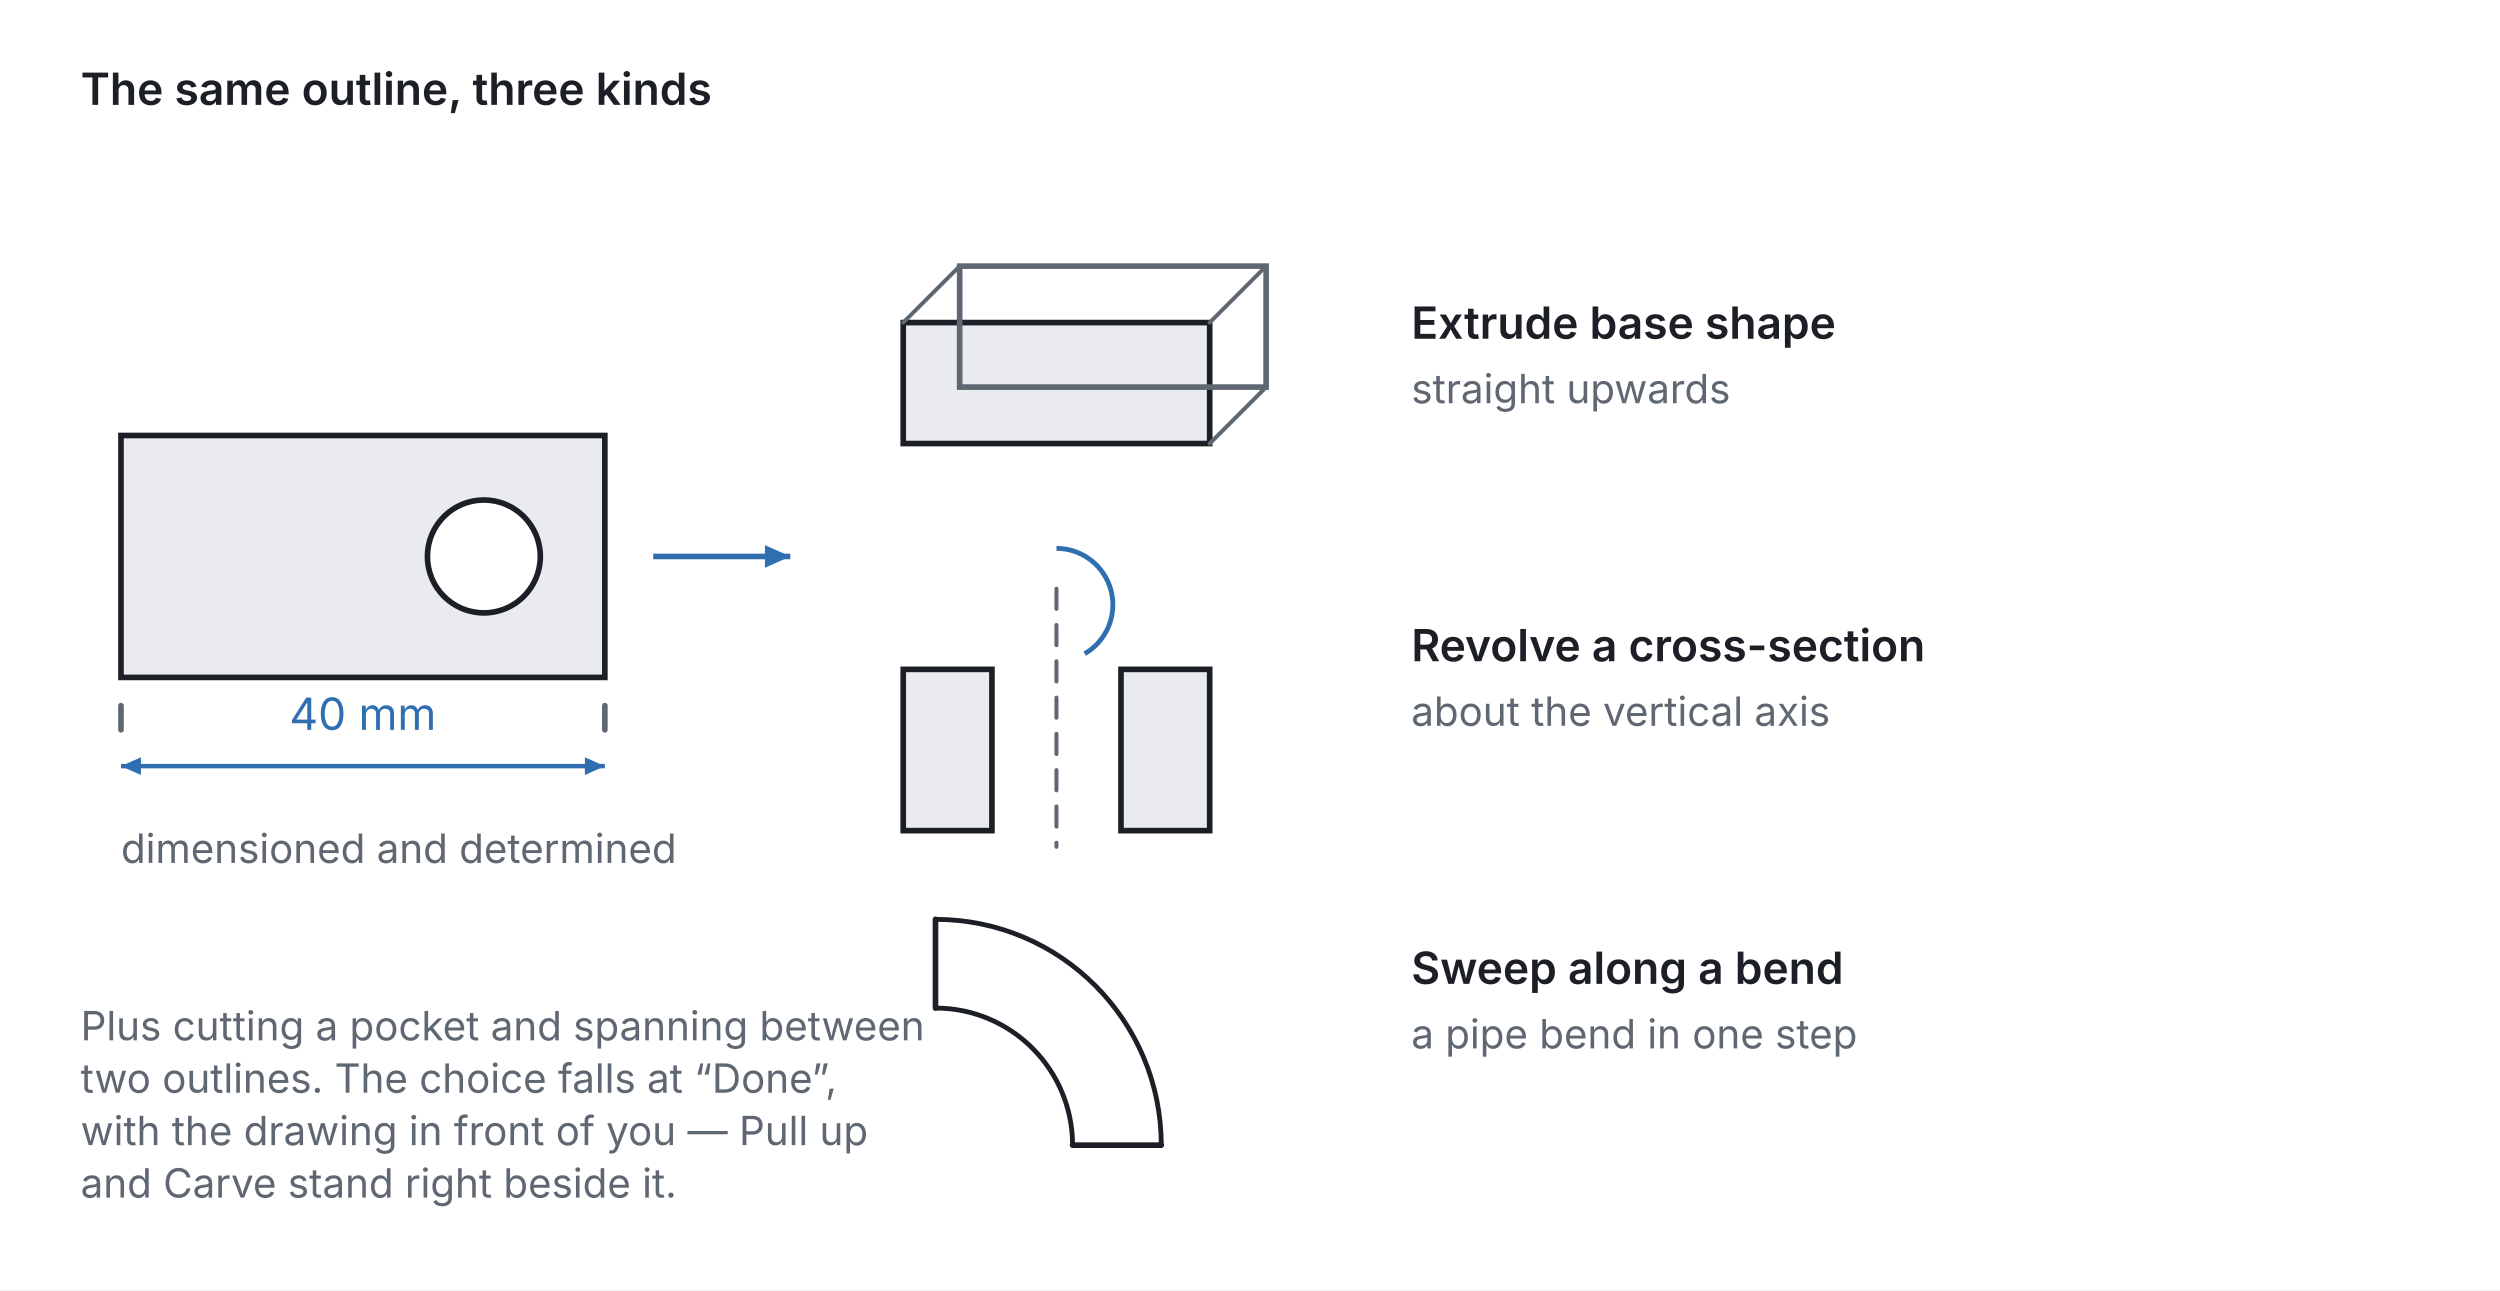
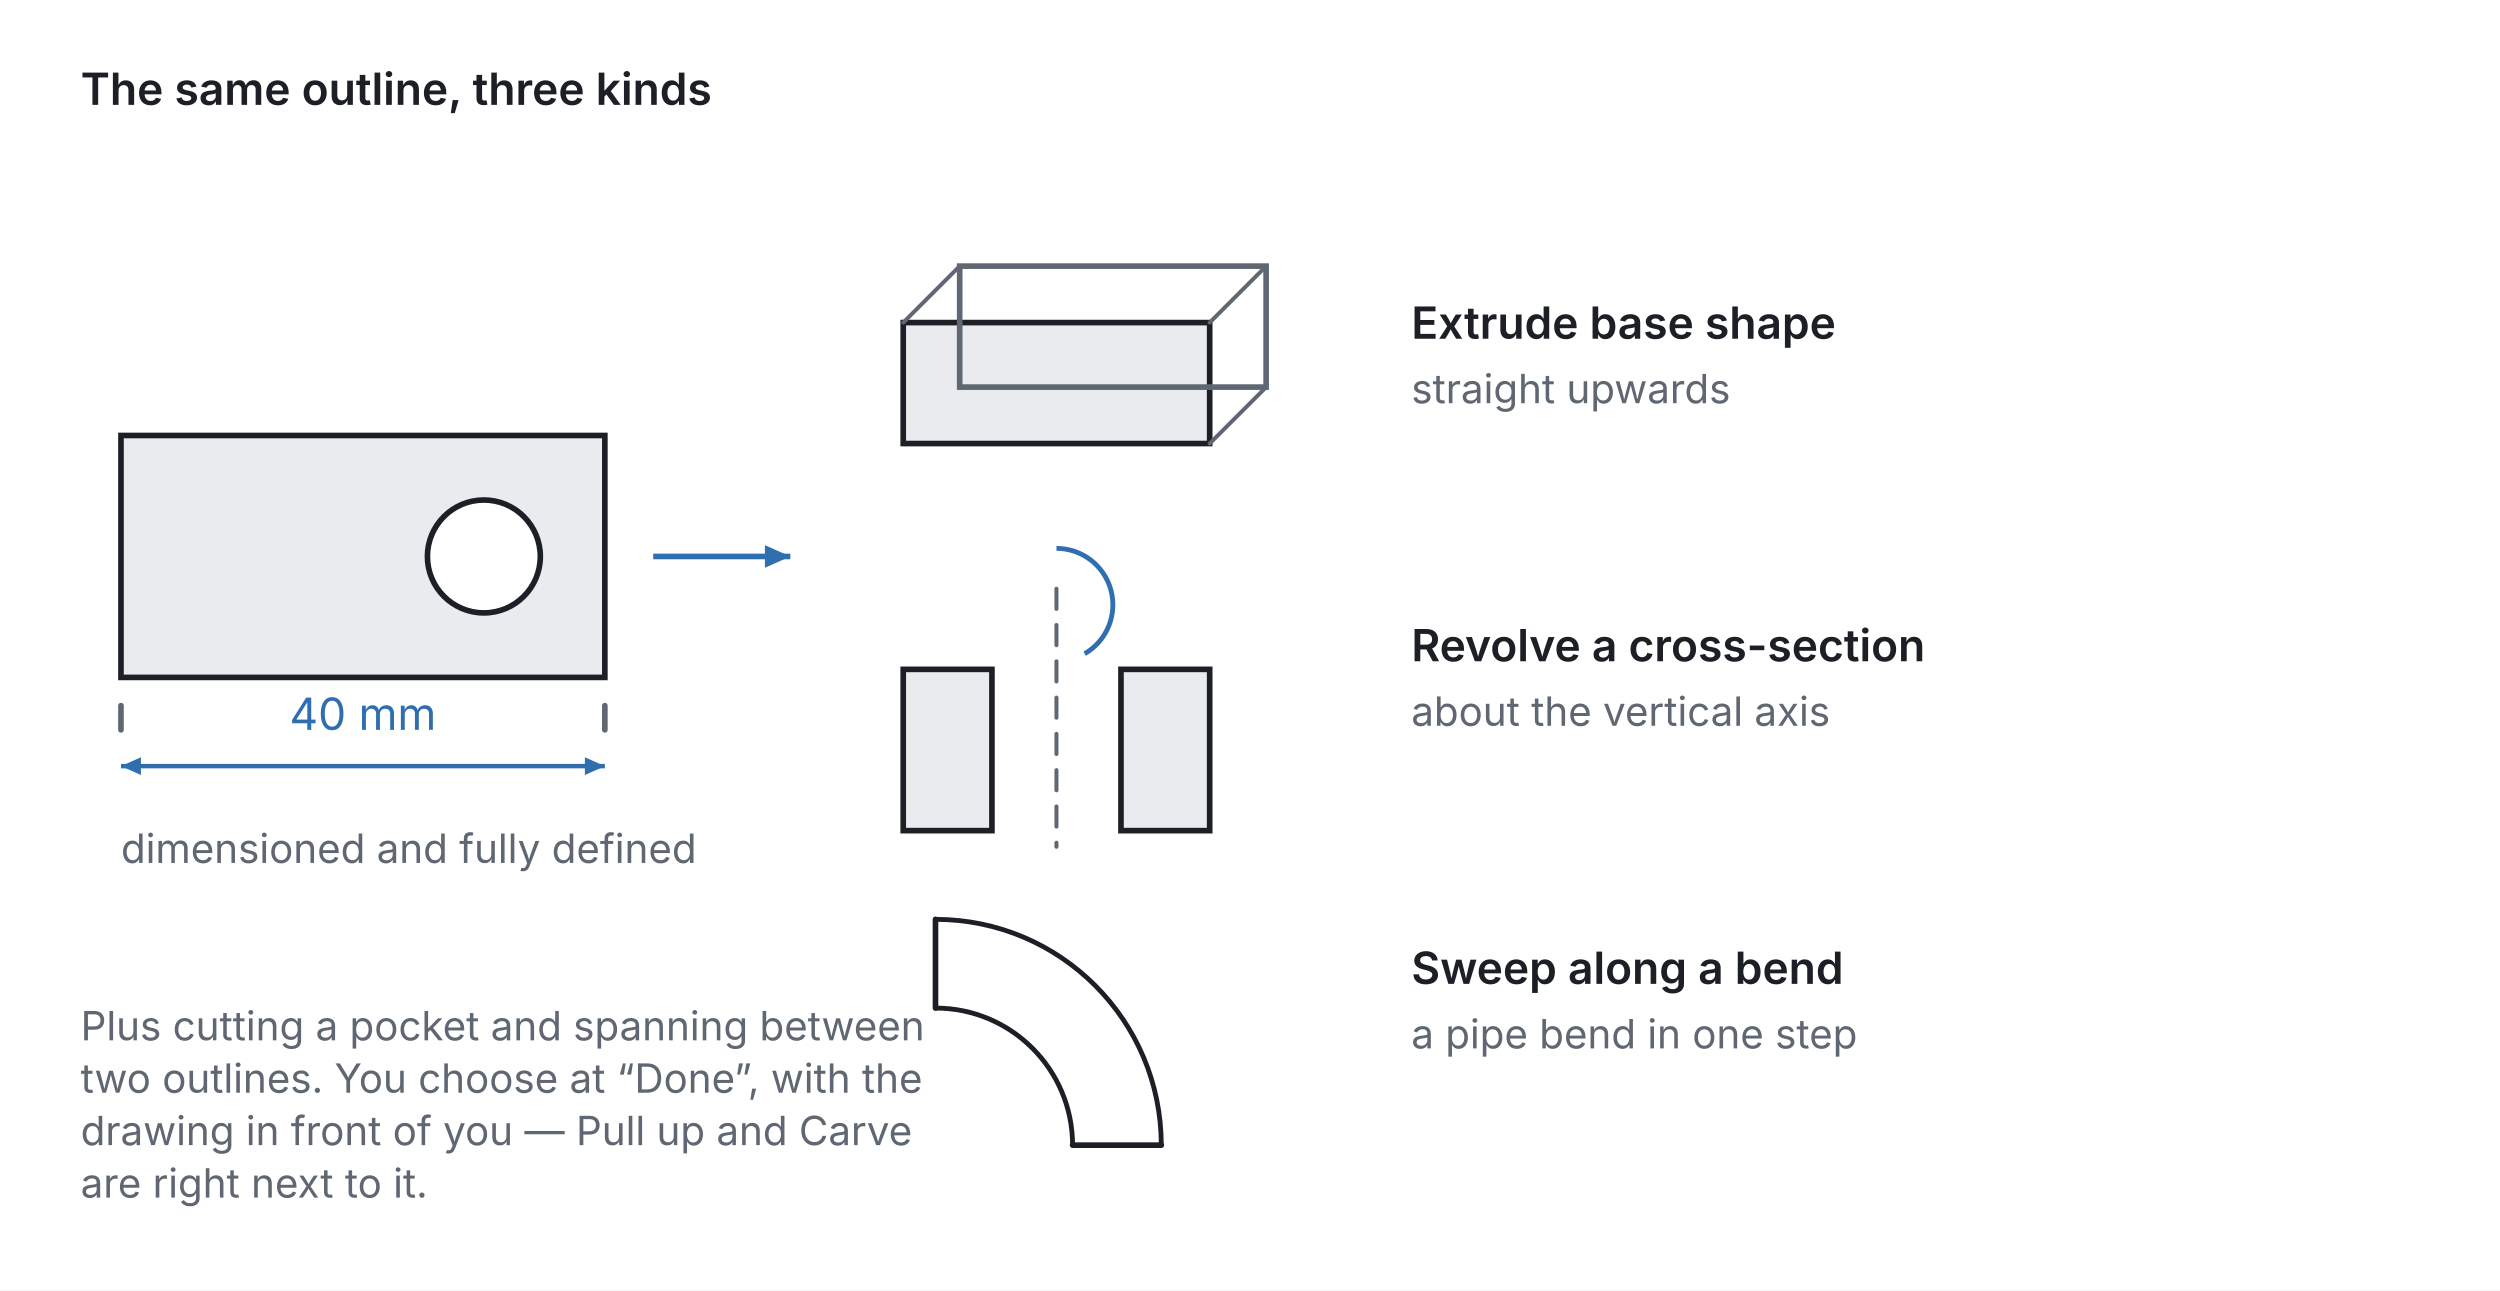
<svg xmlns="http://www.w3.org/2000/svg" viewBox="0 0 620 320" width="620" height="320">
  <defs>
    <marker id="arrow2f6fb0" viewBox="0 0 10 10" refX="9" refY="5" markerWidth="5" markerHeight="5" orient="auto-start-reverse">
      <path d="M 0 1 L 9 5 L 0 9 z" fill="#2f6fb0" />
    </marker>
  </defs>
  <rect x="0" y="0" width="620" height="320" fill="#ffffff" />
  <text x="20" y="26" fill="#1c2026" font-size="11" font-family="system-ui, -apple-system, Segoe UI, sans-serif" text-anchor="start" font-weight="600">The same outline, three kinds</text>
  <polygon points="30,108 150,108 150,168 30,168" fill="#e9ebee" stroke="#1c2026" stroke-width="1.4" />
  <circle cx="120" cy="138" r="14" fill="#ffffff" stroke="#1c2026" stroke-width="1.4" />
  <line x1="30" y1="175" x2="30" y2="181" stroke="#5f6772" stroke-width="1.4" stroke-linecap="round" />
  <line x1="150" y1="175" x2="150" y2="181" stroke="#5f6772" stroke-width="1.4" stroke-linecap="round" />
  <line x1="30" y1="190" x2="150" y2="190" stroke="#2f6fb0" stroke-width="1.1" marker-start="url(#arrow2f6fb0)" marker-end="url(#arrow2f6fb0)" />
  <text x="90" y="181" fill="#2f6fb0" font-size="11" font-family="system-ui, -apple-system, Segoe UI, sans-serif" text-anchor="middle">40 mm</text>
-   <text x="30" y="214" fill="#5f6772" font-size="10" font-family="system-ui, -apple-system, Segoe UI, sans-serif" text-anchor="start">dimensioned and determined</text>
+   <text x="30" y="214" fill="#5f6772" font-size="10" font-family="system-ui, -apple-system, Segoe UI, sans-serif" text-anchor="start">dimensioned and fully defined</text>
  <line x1="162" y1="138" x2="196" y2="138" stroke="#2f6fb0" stroke-width="1.4" marker-end="url(#arrow2f6fb0)" />
  <text x="350" y="84" fill="#1c2026" font-size="11" font-family="system-ui, -apple-system, Segoe UI, sans-serif" text-anchor="start" font-weight="600">Extrude base shape</text>
  <text x="350" y="100" fill="#5f6772" font-size="10" font-family="system-ui, -apple-system, Segoe UI, sans-serif" text-anchor="start">straight upwards</text>
  <text x="350" y="164" fill="#1c2026" font-size="11" font-family="system-ui, -apple-system, Segoe UI, sans-serif" text-anchor="start" font-weight="600">Revolve a cross-section</text>
  <text x="350" y="180" fill="#5f6772" font-size="10" font-family="system-ui, -apple-system, Segoe UI, sans-serif" text-anchor="start">about the vertical axis</text>
  <text x="350" y="244" fill="#1c2026" font-size="11" font-family="system-ui, -apple-system, Segoe UI, sans-serif" text-anchor="start" font-weight="600">Sweep along a bend</text>
  <text x="350" y="260" fill="#5f6772" font-size="10" font-family="system-ui, -apple-system, Segoe UI, sans-serif" text-anchor="start">a pipe bend in one step</text>
  <polygon points="224,80 300,80 300,110 224,110" fill="#e9ebee" stroke="#1c2026" stroke-width="1.4" />
  <polygon points="238,66 314,66 314,96 238,96" fill="none" stroke="#5f6772" stroke-width="1.4" />
  <line x1="224" y1="80" x2="238" y2="66" stroke="#5f6772" stroke-width="1" stroke-linecap="round" />
  <line x1="300" y1="80" x2="314" y2="66" stroke="#5f6772" stroke-width="1" stroke-linecap="round" />
  <line x1="300" y1="110" x2="314" y2="96" stroke="#5f6772" stroke-width="1" stroke-linecap="round" />
  <line x1="262" y1="146" x2="262" y2="210" stroke="#5f6772" stroke-width="1" stroke-dasharray="5 4" stroke-linecap="round" />
  <polygon points="224,166 246,166 246,206 224,206" fill="#e9ebee" stroke="#1c2026" stroke-width="1.4" />
  <polygon points="300,166 278,166 278,206 300,206" fill="#e9ebee" stroke="#1c2026" stroke-width="1.4" />
  <path d="M 262 136 A 14 14 0 0 1 269 162.12" fill="none" stroke="#2f6fb0" stroke-width="1.2" />
  <path d="M 232 228 A 56 56 0 0 1 288 284" fill="none" stroke="#1c2026" stroke-width="1.2" />
  <path d="M 232 250 A 34 34 0 0 1 266 284" fill="none" stroke="#1c2026" stroke-width="1.2" />
  <line x1="266" y1="284" x2="288" y2="284" stroke="#1c2026" stroke-width="1.4" stroke-linecap="round" />
  <line x1="232" y1="228" x2="232" y2="250" stroke="#1c2026" stroke-width="1.4" stroke-linecap="round" />
  <text x="20" y="258" fill="#5f6772" font-size="10" font-family="system-ui, -apple-system, Segoe UI, sans-serif" text-anchor="start">Plus cutting a pocket and spanning between</text>
-   <text x="20" y="271" fill="#5f6772" font-size="10" font-family="system-ui, -apple-system, Segoe UI, sans-serif" text-anchor="start">two outlines. The choice falls at “Done”,</text>
-   <text x="20" y="284" fill="#5f6772" font-size="10" font-family="system-ui, -apple-system, Segoe UI, sans-serif" text-anchor="start">with the drawing in front of you — Pull up</text>
-   <text x="20" y="297" fill="#5f6772" font-size="10" font-family="system-ui, -apple-system, Segoe UI, sans-serif" text-anchor="start">and Carve stand right beside it.</text>
+   <text x="20" y="271" fill="#5f6772" font-size="10" font-family="system-ui, -apple-system, Segoe UI, sans-serif" text-anchor="start">two outlines. You choose at “Done”, with the</text>
+   <text x="20" y="284" fill="#5f6772" font-size="10" font-family="system-ui, -apple-system, Segoe UI, sans-serif" text-anchor="start">drawing in front of you — Pull up and Carve</text>
+   <text x="20" y="297" fill="#5f6772" font-size="10" font-family="system-ui, -apple-system, Segoe UI, sans-serif" text-anchor="start">are right next to it.</text>
</svg>
